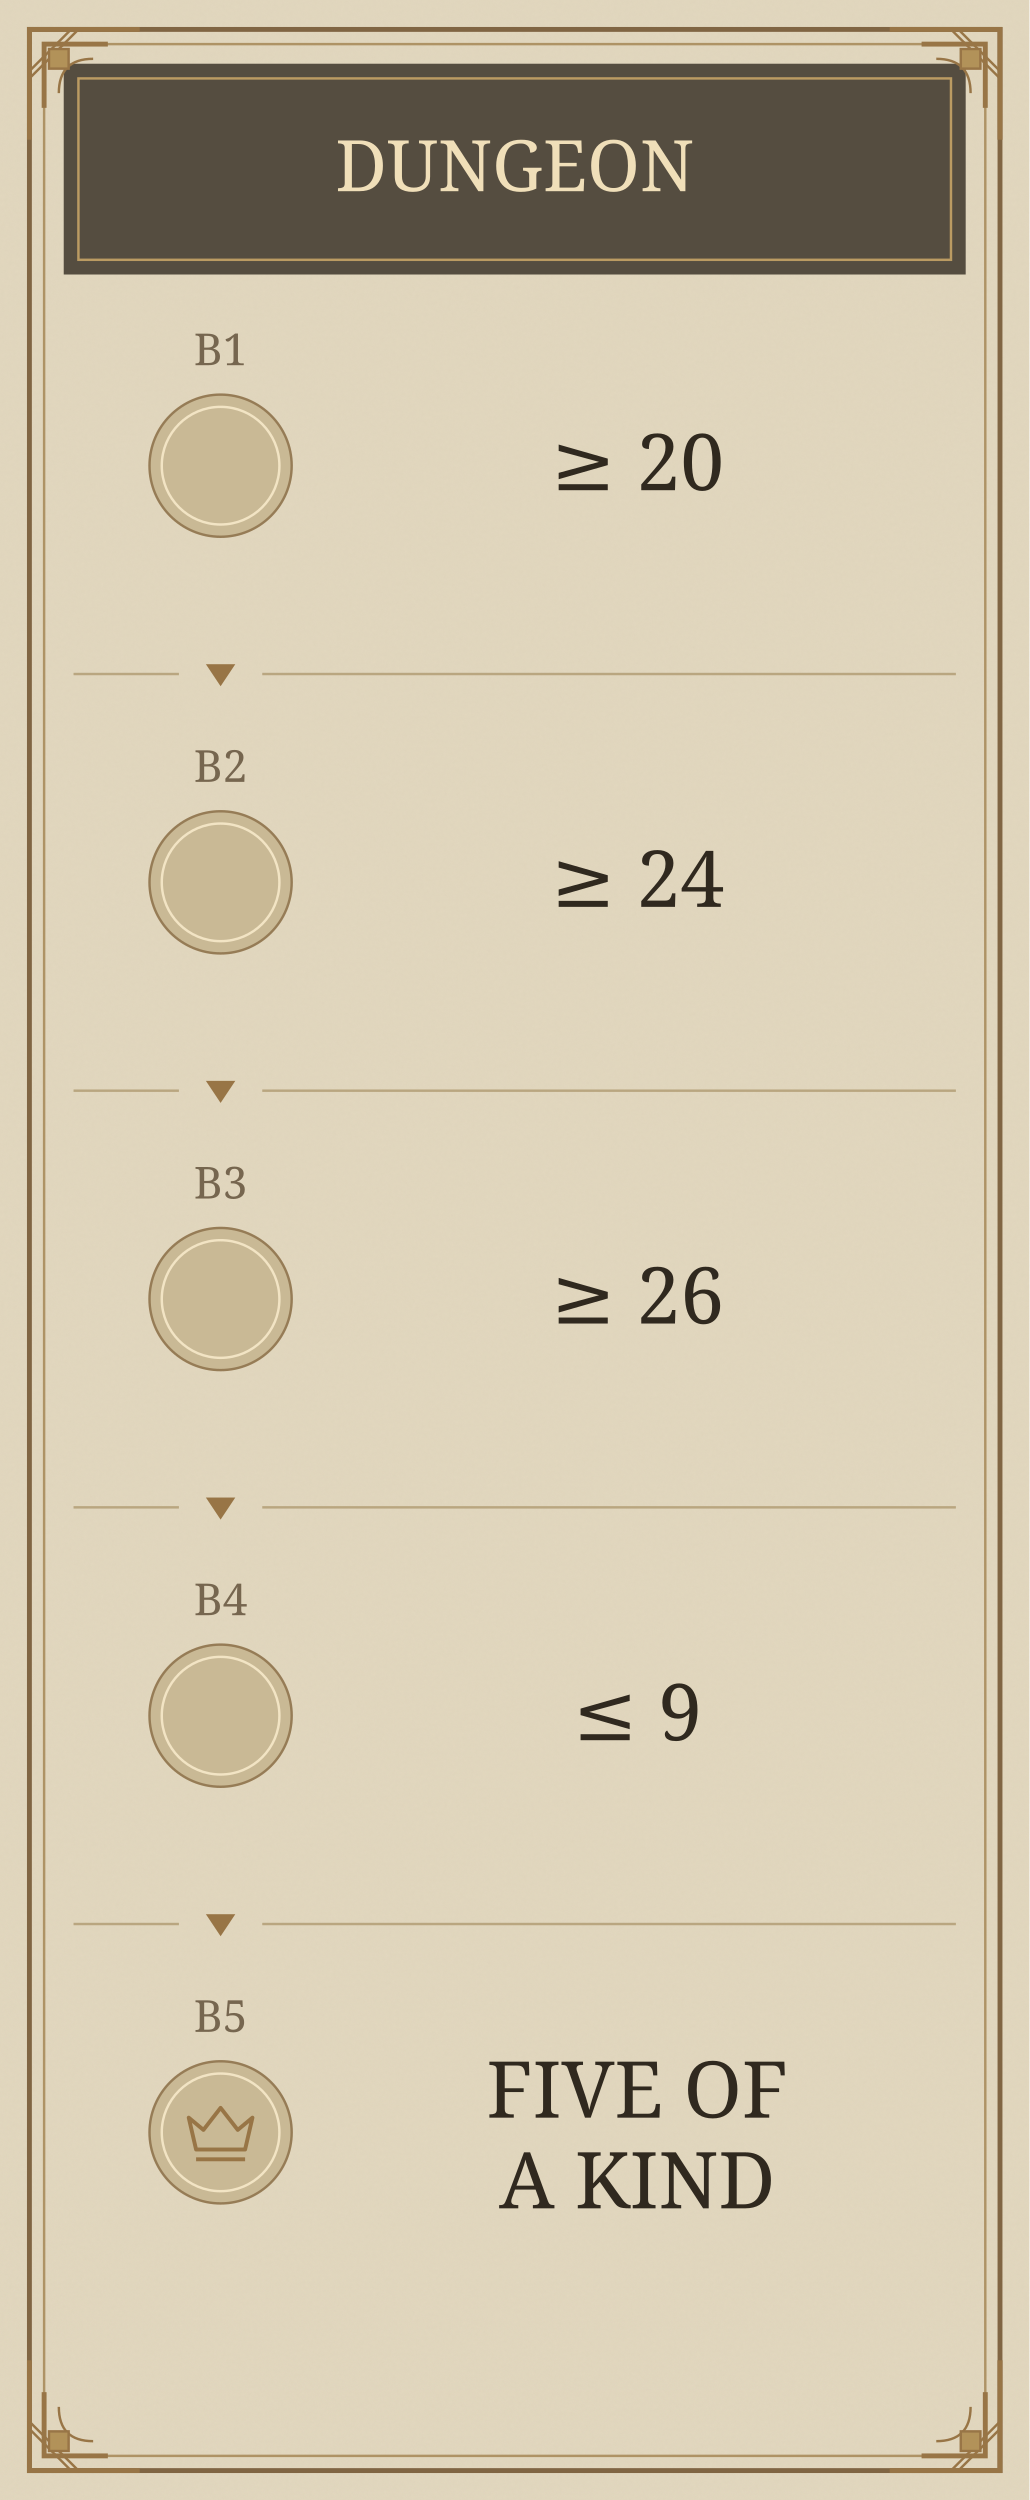
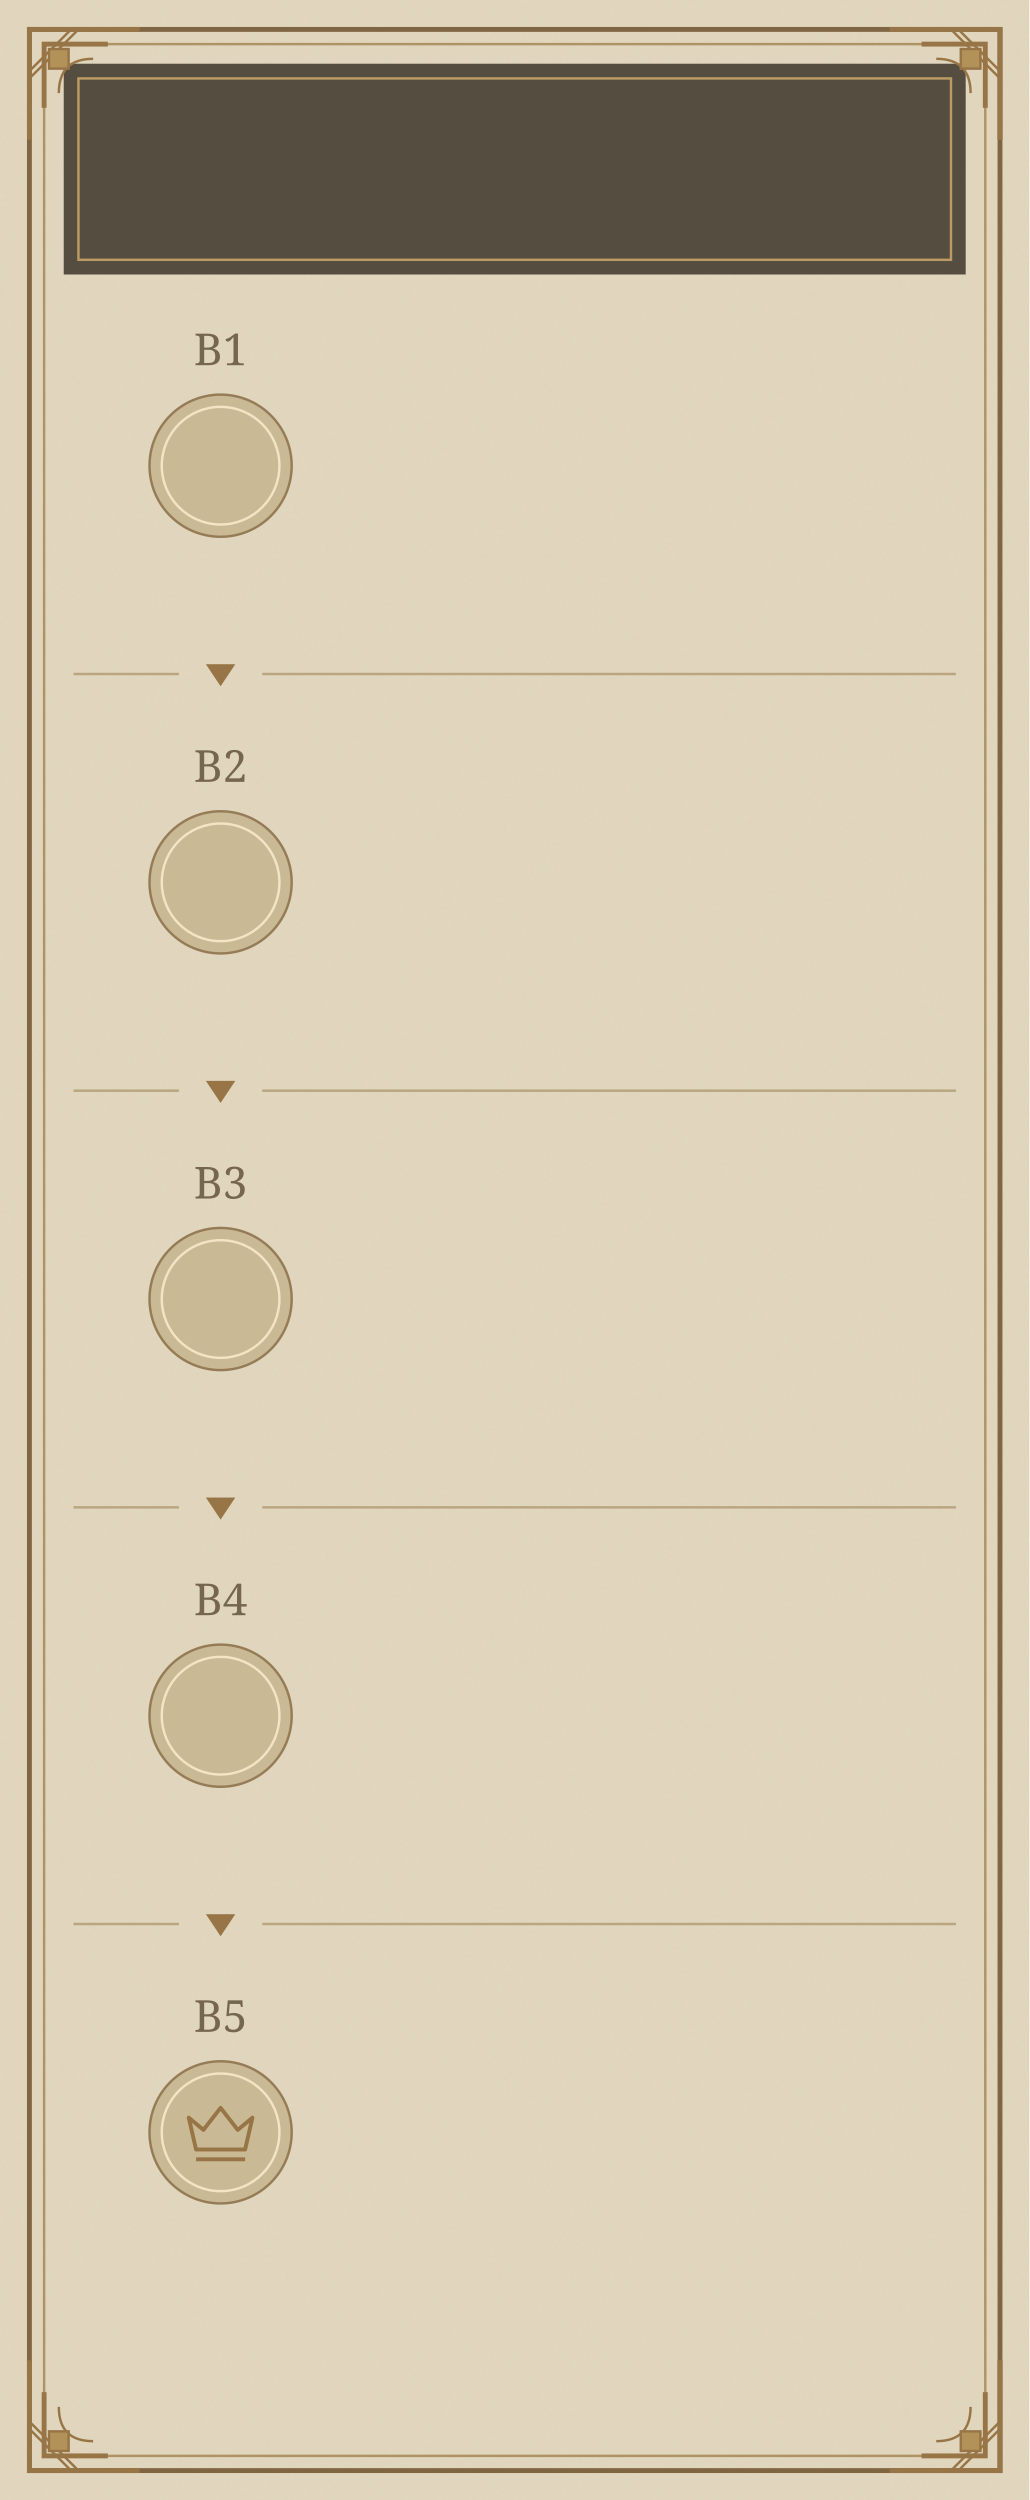
<svg xmlns="http://www.w3.org/2000/svg" width="420" height="1020" viewBox="0 0 420 1020">
  <defs>
    <filter id="paper">
      <feTurbulence type="fractalNoise" baseFrequency=".62" numOctaves="3" seed="17" />
      <feColorMatrix type="saturate" values="0" />
    </filter>
  </defs>
  <rect width="100%" height="100%" fill="#e1d6bd" />
  <rect width="100%" height="100%" filter="url(#paper)" opacity=".035" />
  <rect x="12" y="12" width="396" height="996" fill="none" stroke="#806543" stroke-width="2" />
  <rect x="18" y="18" width="384" height="984" fill="none" stroke="#ae9365" />
  <path d="M26 26H394V112H26Z" fill="#554d40" />
  <path d="M32 32H388V106H32Z" fill="none" stroke="#bb9b62" />
-   <text x="210" y="78" text-anchor="middle" font-family="Georgia, serif" font-size="29" fill="#f0dfb9">DUNGEON</text>
  <path d="M30 275H73M107 275H390" stroke="#b9a680" />
  <path d="M84 271H96L90 280Z" fill="#987546" />
  <text x="90" y="149" text-anchor="middle" font-family="Georgia, serif" font-size="18" fill="#76664f">B1</text>
  <circle cx="90" cy="190" r="29" fill="#c9b995" stroke="#967c56" />
  <circle cx="90" cy="190" r="24" fill="none" stroke="#f2e4c4" />
-   <text x="260" y="200" text-anchor="middle" font-family="Georgia, serif" font-size="32" fill="#30291f">≥ 20</text>
  <path d="M30 445H73M107 445H390" stroke="#b9a680" />
  <path d="M84 441H96L90 450Z" fill="#987546" />
  <text x="90" y="319" text-anchor="middle" font-family="Georgia, serif" font-size="18" fill="#76664f">B2</text>
  <circle cx="90" cy="360" r="29" fill="#c9b995" stroke="#967c56" />
  <circle cx="90" cy="360" r="24" fill="none" stroke="#f2e4c4" />
-   <text x="260" y="370" text-anchor="middle" font-family="Georgia, serif" font-size="32" fill="#30291f">≥ 24</text>
  <path d="M30 615H73M107 615H390" stroke="#b9a680" />
  <path d="M84 611H96L90 620Z" fill="#987546" />
  <text x="90" y="489" text-anchor="middle" font-family="Georgia, serif" font-size="18" fill="#76664f">B3</text>
  <circle cx="90" cy="530" r="29" fill="#c9b995" stroke="#967c56" />
  <circle cx="90" cy="530" r="24" fill="none" stroke="#f2e4c4" />
-   <text x="260" y="540" text-anchor="middle" font-family="Georgia, serif" font-size="32" fill="#30291f">≥ 26</text>
  <path d="M30 785H73M107 785H390" stroke="#b9a680" />
  <path d="M84 781H96L90 790Z" fill="#987546" />
  <text x="90" y="659" text-anchor="middle" font-family="Georgia, serif" font-size="18" fill="#76664f">B4</text>
  <circle cx="90" cy="700" r="29" fill="#c9b995" stroke="#967c56" />
  <circle cx="90" cy="700" r="24" fill="none" stroke="#f2e4c4" />
-   <text x="260" y="710" text-anchor="middle" font-family="Georgia, serif" font-size="32" fill="#30291f">≤ 9</text>
  <text x="90" y="829" text-anchor="middle" font-family="Georgia, serif" font-size="18" fill="#76664f">B5</text>
  <circle cx="90" cy="870" r="29" fill="#c9b995" stroke="#967c56" />
  <circle cx="90" cy="870" r="24" fill="none" stroke="#f2e4c4" />
  <g transform="translate(90 870)" fill="none" stroke="#987546" stroke-width="1.6" stroke-linejoin="round">
    <path d="M-13-6-7-1 0-10 7-1 13-6 10 7H-10Z M-10 11H10" />
  </g>
-   <text x="260" y="864" text-anchor="middle" font-family="Georgia, serif" font-size="32" fill="#30291f">FIVE OF</text>
-   <text x="260" y="901" text-anchor="middle" font-family="Georgia, serif" font-size="32" fill="#30291f">A KIND</text>
  <g transform="translate(12 12) scale(1 1)" fill="none" stroke="#987546">
    <path d="M0 45V0H45M6 32V6H32" stroke-width="2" />
    <path d="M12 26Q12 12 26 12M0 17 17 0M20 0 0 20" />
    <path d="M8 8h8v8H8Z" fill="#b29259" />
  </g>
  <g transform="translate(408 12) scale(-1 1)" fill="none" stroke="#987546">
    <path d="M0 45V0H45M6 32V6H32" stroke-width="2" />
    <path d="M12 26Q12 12 26 12M0 17 17 0M20 0 0 20" />
    <path d="M8 8h8v8H8Z" fill="#b29259" />
  </g>
  <g transform="translate(12 1008) scale(1 -1)" fill="none" stroke="#987546">
    <path d="M0 45V0H45M6 32V6H32" stroke-width="2" />
    <path d="M12 26Q12 12 26 12M0 17 17 0M20 0 0 20" />
    <path d="M8 8h8v8H8Z" fill="#b29259" />
  </g>
  <g transform="translate(408 1008) scale(-1 -1)" fill="none" stroke="#987546">
    <path d="M0 45V0H45M6 32V6H32" stroke-width="2" />
    <path d="M12 26Q12 12 26 12M0 17 17 0M20 0 0 20" />
    <path d="M8 8h8v8H8Z" fill="#b29259" />
  </g>
</svg>
